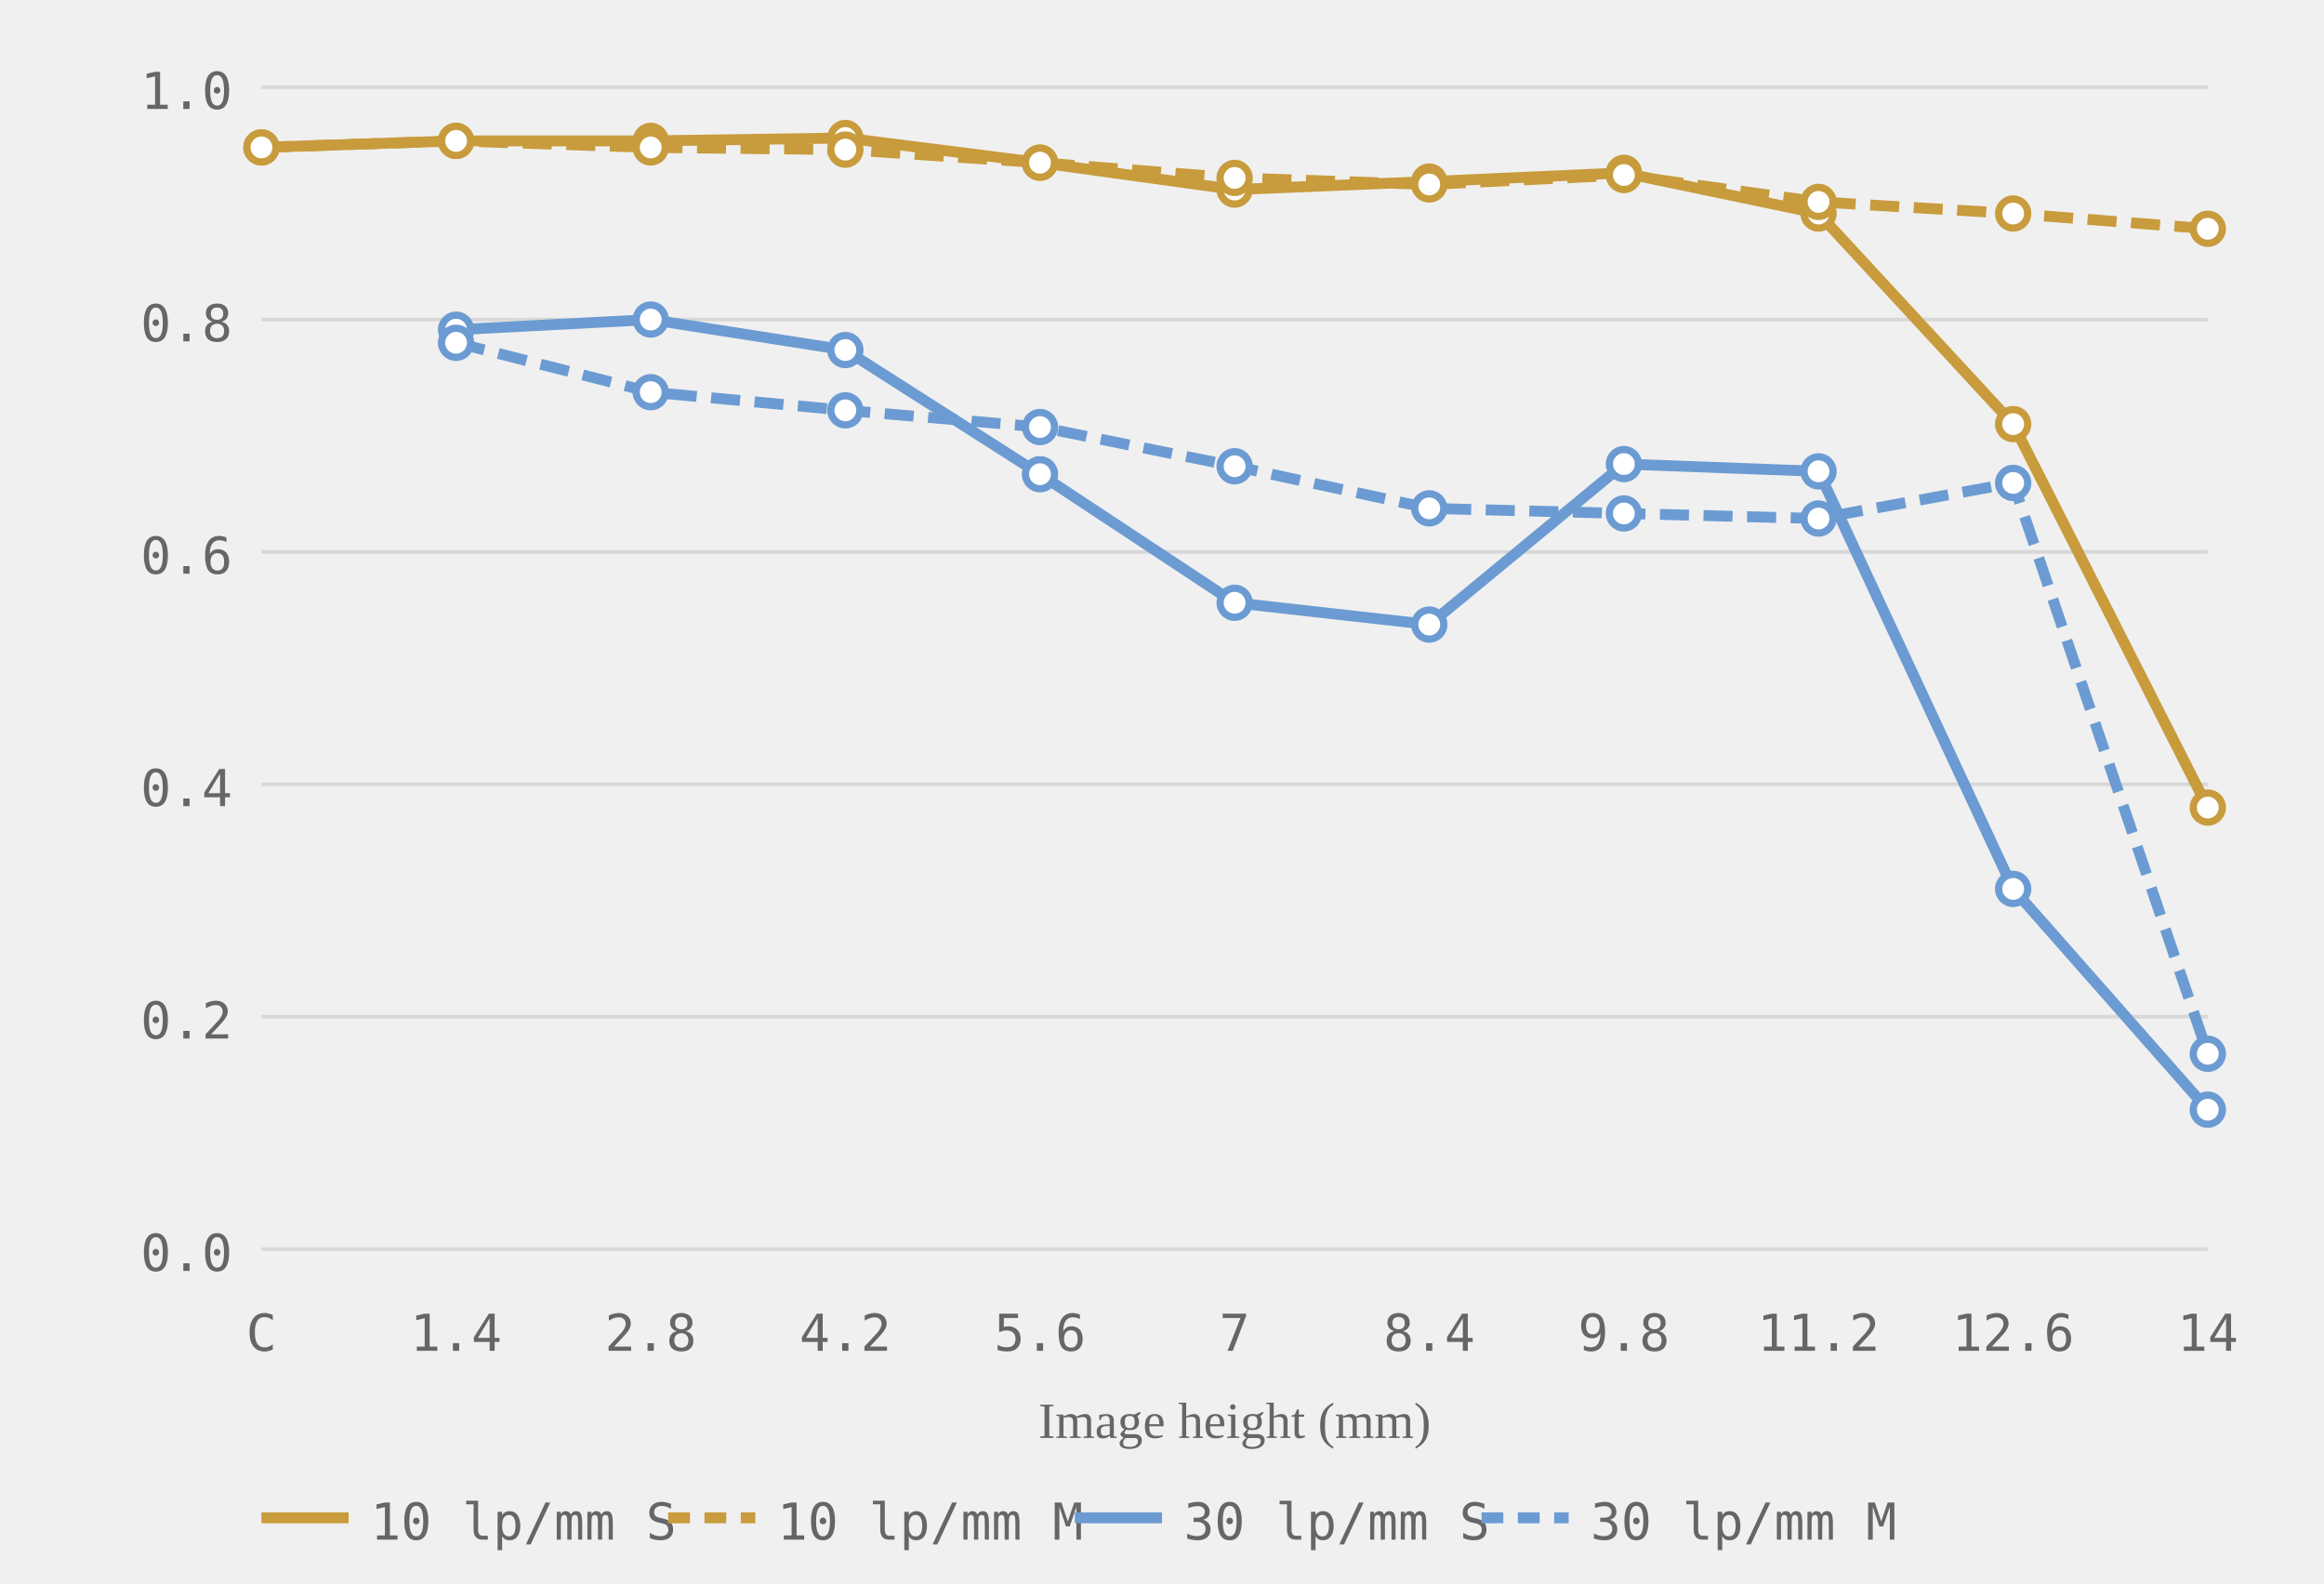
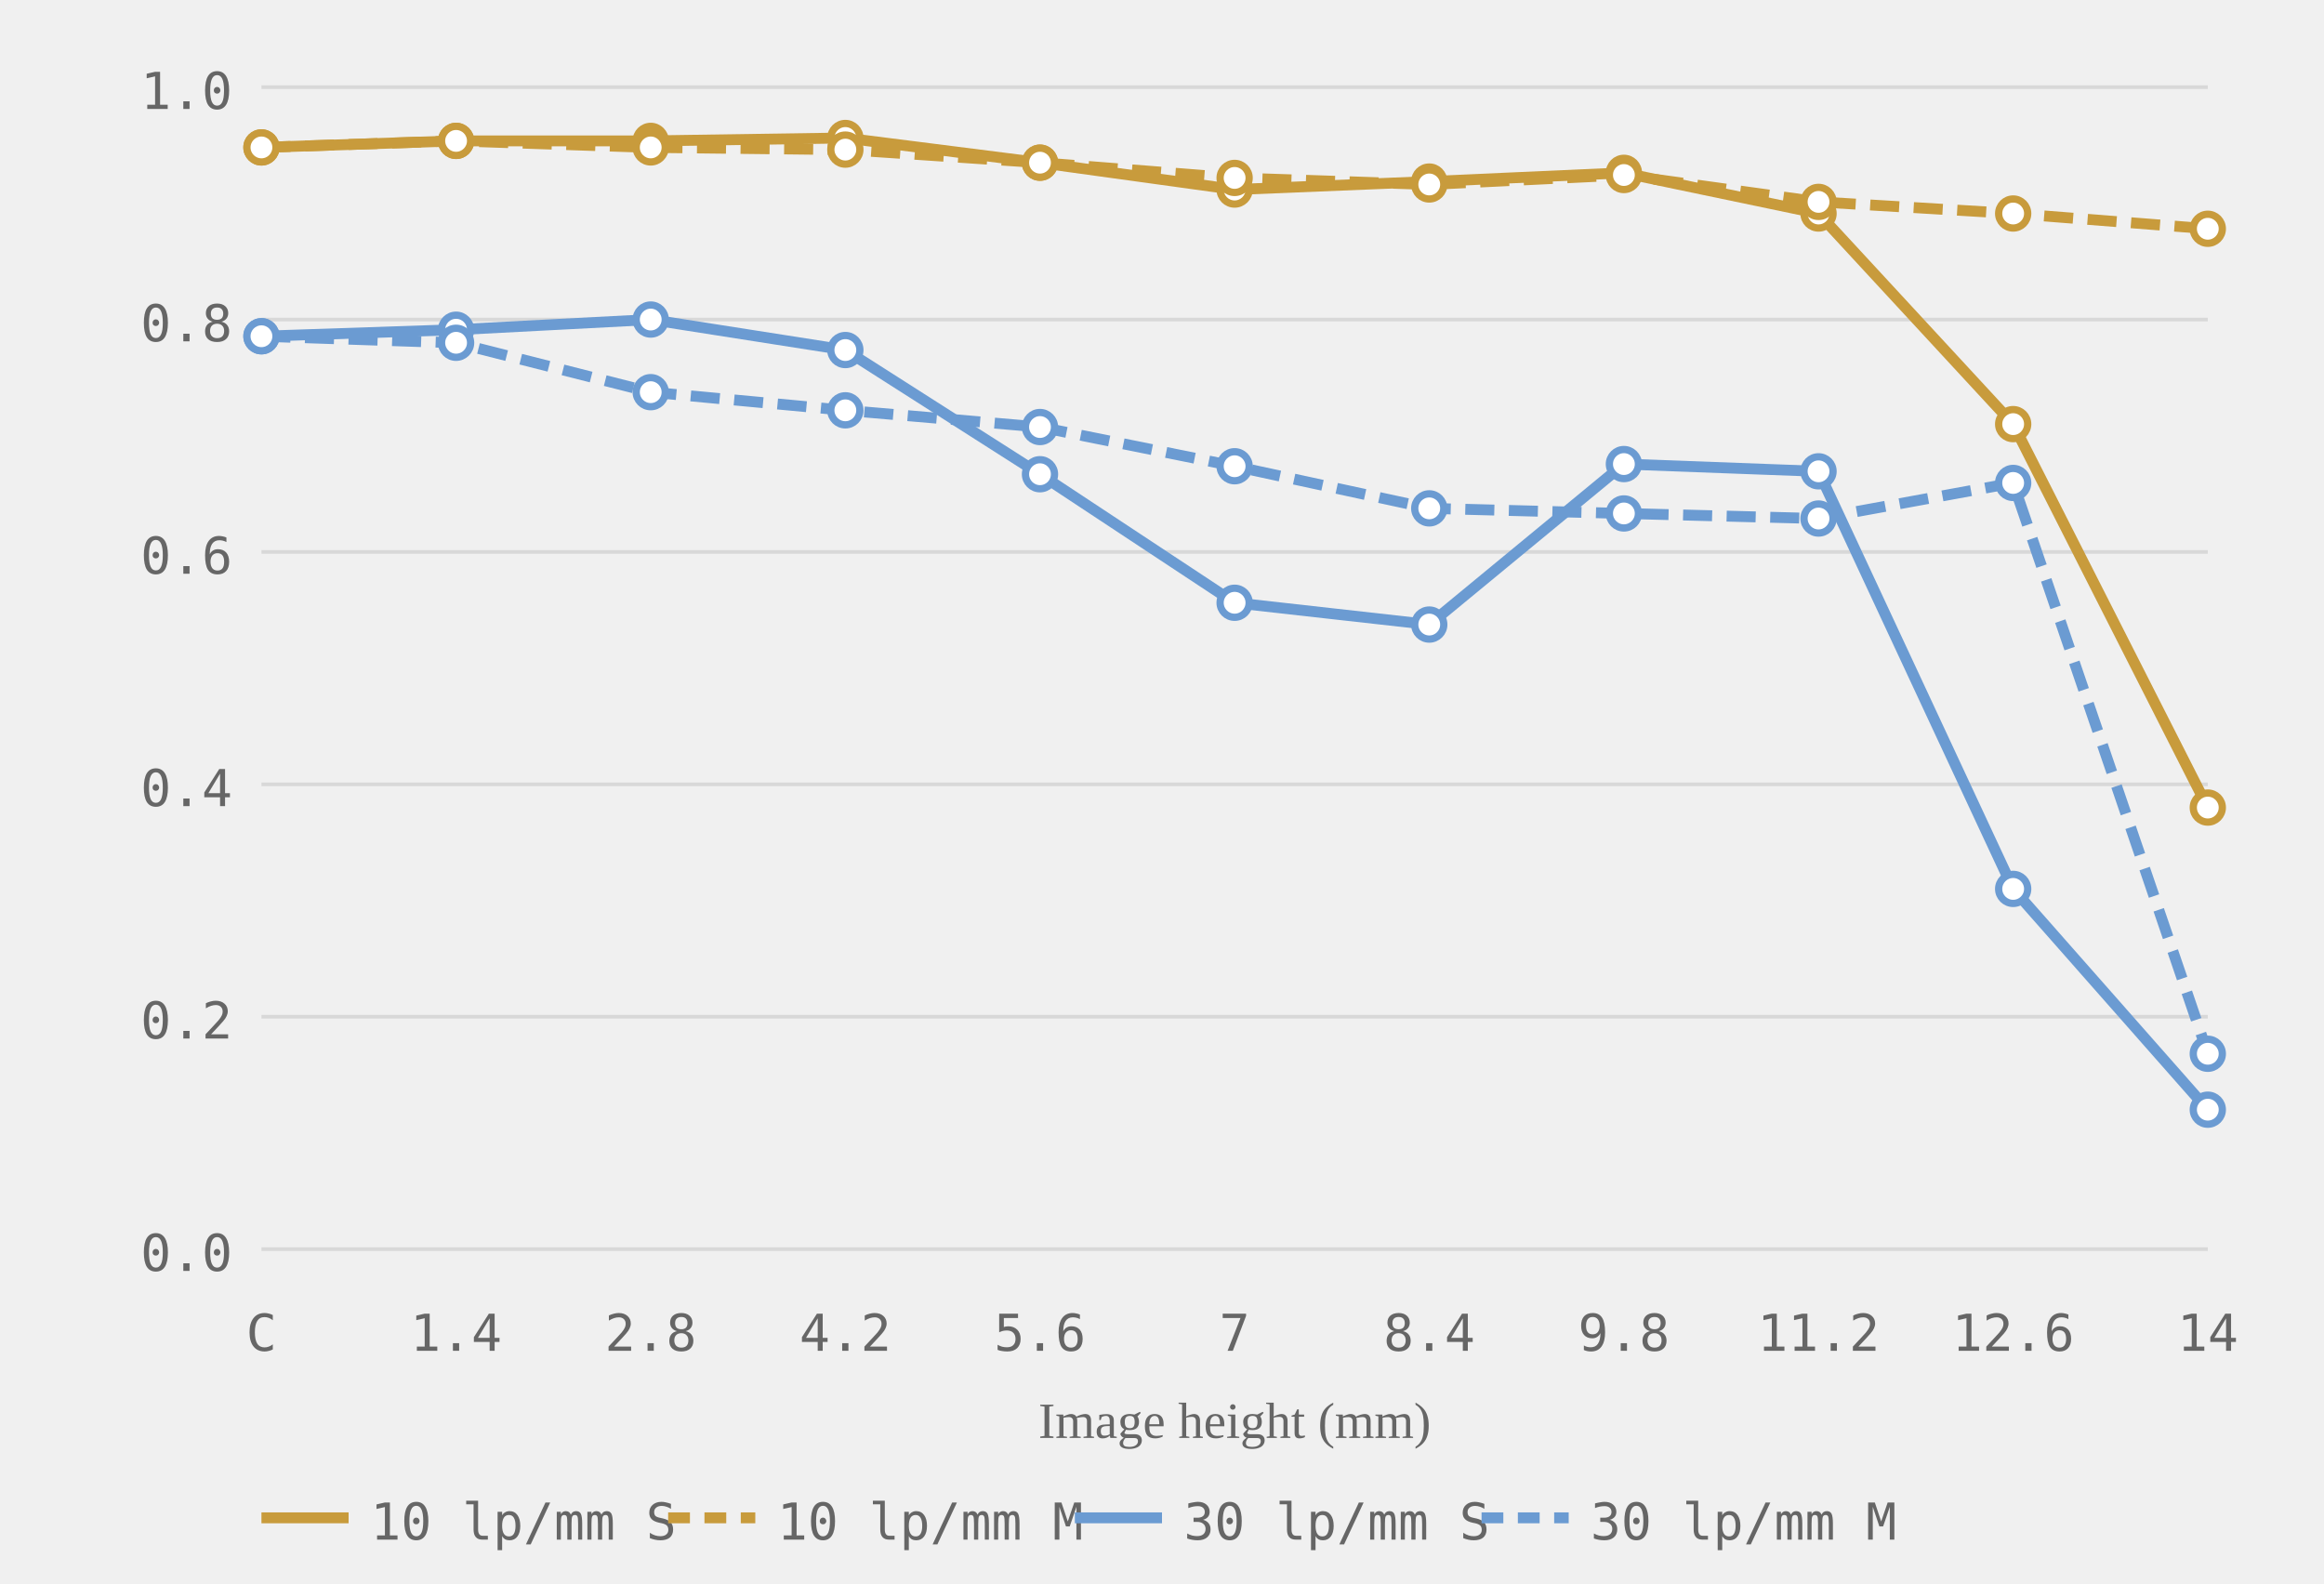
<svg xmlns="http://www.w3.org/2000/svg" viewBox="0 0 320 218" role="img" aria-label="MTF chart, generated from readings">
  <style>.grid-line { stroke: #d8d8d8; stroke-width: 0.5; }.axis-label { font-size: 7px; fill: #666666; font-family: ui-monospace, monospace; }.axis-y { text-anchor: end; }.axis-x { text-anchor: middle; }.axis-title { font-size: 7px; fill: #666666; text-anchor: middle; }.curve { fill: none; stroke-width: 1.5; }.curve-m { stroke-dasharray: 4 2; }.dot { fill: white; stroke-width: 1; }.legend-text { font-size: 7px; fill: #666666; font-family: ui-monospace, monospace; }</style>
  <line class="grid-line" x1="36" y1="172.0" x2="304" y2="172.0" />
  <line class="grid-line" x1="36" y1="140.0" x2="304" y2="140.0" />
  <line class="grid-line" x1="36" y1="108.0" x2="304" y2="108.0" />
  <line class="grid-line" x1="36" y1="76.0" x2="304" y2="76.0" />
  <line class="grid-line" x1="36" y1="44.0" x2="304" y2="44.0" />
  <line class="grid-line" x1="36" y1="12.0" x2="304" y2="12.0" />
  <text class="axis-label axis-y" x="32" y="175.0">0.0</text>
  <text class="axis-label axis-y" x="32" y="143.0">0.2</text>
  <text class="axis-label axis-y" x="32" y="111.0">0.4</text>
  <text class="axis-label axis-y" x="32" y="79.0">0.6</text>
  <text class="axis-label axis-y" x="32" y="47.0">0.8</text>
  <text class="axis-label axis-y" x="32" y="15.0">1.0</text>
  <text class="axis-label axis-x" x="36.0" y="186">C</text>
  <text class="axis-label axis-x" x="62.8" y="186">1.4</text>
  <text class="axis-label axis-x" x="89.6" y="186">2.8</text>
  <text class="axis-label axis-x" x="116.4" y="186">4.2</text>
  <text class="axis-label axis-x" x="143.2" y="186">5.6</text>
  <text class="axis-label axis-x" x="170.0" y="186">7</text>
  <text class="axis-label axis-x" x="196.8" y="186">8.4</text>
  <text class="axis-label axis-x" x="223.6" y="186">9.8</text>
  <text class="axis-label axis-x" x="250.4" y="186">11.2</text>
  <text class="axis-label axis-x" x="277.2" y="186">12.6</text>
  <text class="axis-label axis-x" x="304.0" y="186">14</text>
  <text class="axis-title" x="170.0" y="198">Image height (mm)</text>
  <polyline class="curve curve-10" style="stroke:#c89b3c" points="36.0,20.3 62.8,19.4 89.6,19.4 116.4,19.0 143.2,22.4 170.0,26.1 196.8,25.0 223.6,23.8 250.4,29.4 277.2,58.4 304.0,111.2" />
  <polyline class="curve curve-10 curve-m" style="stroke:#c89b3c" points="36.0,20.3 62.8,19.4 89.6,20.3 116.4,20.6 143.2,22.4 170.0,24.5 196.8,25.4 223.6,24.1 250.4,27.8 277.2,29.4 304.0,31.5" stroke-dasharray="4 2" />
-   <polyline class="curve curve-30" style="stroke:#6b9bd2" points="62.8,45.4 89.6,44.0 116.4,48.2 143.2,65.3 170.0,83.0 196.8,86.0 223.6,63.9 250.4,64.9 277.2,122.4 304.0,152.8" />
-   <polyline class="curve curve-30 curve-m" style="stroke:#6b9bd2" points="62.8,47.2 89.6,54.0 116.4,56.5 143.2,58.8 170.0,64.2 196.8,70.0 223.6,70.7 250.4,71.4 277.2,66.5 304.0,145.1" stroke-dasharray="4 2" />
+   <polyline class="curve curve-30" style="stroke:#6b9bd2" points="36.0,46.3 62.8,45.4 89.6,44.0 116.4,48.2 143.2,65.3 170.0,83.0 196.8,86.0 223.6,63.9 250.4,64.9 277.2,122.4 304.0,152.8" />
+   <polyline class="curve curve-30 curve-m" style="stroke:#6b9bd2" points="36.0,46.3 62.8,47.2 89.6,54.0 116.4,56.5 143.2,58.8 170.0,64.2 196.8,70.0 223.6,70.7 250.4,71.4 277.2,66.5 304.0,145.1" stroke-dasharray="4 2" />
  <circle class="dot dot-10" style="stroke:#c89b3c" cx="36.0" cy="20.3" r="2" />
  <circle class="dot dot-10" style="stroke:#c89b3c" cx="62.8" cy="19.4" r="2" />
  <circle class="dot dot-10" style="stroke:#c89b3c" cx="89.6" cy="19.4" r="2" />
  <circle class="dot dot-10" style="stroke:#c89b3c" cx="116.4" cy="19.0" r="2" />
  <circle class="dot dot-10" style="stroke:#c89b3c" cx="143.2" cy="22.4" r="2" />
  <circle class="dot dot-10" style="stroke:#c89b3c" cx="170.0" cy="26.1" r="2" />
  <circle class="dot dot-10" style="stroke:#c89b3c" cx="196.8" cy="25.0" r="2" />
  <circle class="dot dot-10" style="stroke:#c89b3c" cx="223.6" cy="23.8" r="2" />
  <circle class="dot dot-10" style="stroke:#c89b3c" cx="250.4" cy="29.4" r="2" />
  <circle class="dot dot-10" style="stroke:#c89b3c" cx="277.2" cy="58.4" r="2" />
  <circle class="dot dot-10" style="stroke:#c89b3c" cx="304.0" cy="111.2" r="2" />
  <circle class="dot dot-10" style="stroke:#c89b3c" cx="36.0" cy="20.3" r="2" />
  <circle class="dot dot-10" style="stroke:#c89b3c" cx="62.8" cy="19.4" r="2" />
  <circle class="dot dot-10" style="stroke:#c89b3c" cx="89.6" cy="20.3" r="2" />
  <circle class="dot dot-10" style="stroke:#c89b3c" cx="116.4" cy="20.6" r="2" />
  <circle class="dot dot-10" style="stroke:#c89b3c" cx="143.2" cy="22.4" r="2" />
  <circle class="dot dot-10" style="stroke:#c89b3c" cx="170.0" cy="24.5" r="2" />
  <circle class="dot dot-10" style="stroke:#c89b3c" cx="196.8" cy="25.4" r="2" />
  <circle class="dot dot-10" style="stroke:#c89b3c" cx="223.6" cy="24.1" r="2" />
  <circle class="dot dot-10" style="stroke:#c89b3c" cx="250.4" cy="27.8" r="2" />
  <circle class="dot dot-10" style="stroke:#c89b3c" cx="277.2" cy="29.4" r="2" />
  <circle class="dot dot-10" style="stroke:#c89b3c" cx="304.0" cy="31.5" r="2" />
+   <circle class="dot dot-30" style="stroke:#6b9bd2" cx="36.0" cy="46.3" r="2" />
  <circle class="dot dot-30" style="stroke:#6b9bd2" cx="62.8" cy="45.4" r="2" />
  <circle class="dot dot-30" style="stroke:#6b9bd2" cx="89.6" cy="44.0" r="2" />
  <circle class="dot dot-30" style="stroke:#6b9bd2" cx="116.4" cy="48.2" r="2" />
  <circle class="dot dot-30" style="stroke:#6b9bd2" cx="143.2" cy="65.3" r="2" />
  <circle class="dot dot-30" style="stroke:#6b9bd2" cx="170.0" cy="83.0" r="2" />
  <circle class="dot dot-30" style="stroke:#6b9bd2" cx="196.8" cy="86.0" r="2" />
  <circle class="dot dot-30" style="stroke:#6b9bd2" cx="223.6" cy="63.9" r="2" />
  <circle class="dot dot-30" style="stroke:#6b9bd2" cx="250.4" cy="64.9" r="2" />
  <circle class="dot dot-30" style="stroke:#6b9bd2" cx="277.2" cy="122.4" r="2" />
  <circle class="dot dot-30" style="stroke:#6b9bd2" cx="304.0" cy="152.8" r="2" />
+   <circle class="dot dot-30" style="stroke:#6b9bd2" cx="36.0" cy="46.3" r="2" />
  <circle class="dot dot-30" style="stroke:#6b9bd2" cx="62.8" cy="47.2" r="2" />
  <circle class="dot dot-30" style="stroke:#6b9bd2" cx="89.6" cy="54.0" r="2" />
  <circle class="dot dot-30" style="stroke:#6b9bd2" cx="116.4" cy="56.5" r="2" />
  <circle class="dot dot-30" style="stroke:#6b9bd2" cx="143.2" cy="58.8" r="2" />
  <circle class="dot dot-30" style="stroke:#6b9bd2" cx="170.0" cy="64.2" r="2" />
  <circle class="dot dot-30" style="stroke:#6b9bd2" cx="196.8" cy="70.0" r="2" />
  <circle class="dot dot-30" style="stroke:#6b9bd2" cx="223.6" cy="70.7" r="2" />
  <circle class="dot dot-30" style="stroke:#6b9bd2" cx="250.4" cy="71.4" r="2" />
  <circle class="dot dot-30" style="stroke:#6b9bd2" cx="277.2" cy="66.5" r="2" />
  <circle class="dot dot-30" style="stroke:#6b9bd2" cx="304.0" cy="145.1" r="2" />
  <line x1="36" y1="209" x2="48" y2="209" stroke="#c89b3c" stroke-width="1.5" />
  <text class="legend-text" x="51" y="212">10 lp/mm S</text>
  <line x1="92" y1="209" x2="104" y2="209" stroke="#c89b3c" stroke-width="1.5" stroke-dasharray="3 2" />
  <text class="legend-text" x="107" y="212">10 lp/mm M</text>
  <line x1="148" y1="209" x2="160" y2="209" stroke="#6b9bd2" stroke-width="1.5" />
  <text class="legend-text" x="163" y="212">30 lp/mm S</text>
  <line x1="204" y1="209" x2="216" y2="209" stroke="#6b9bd2" stroke-width="1.5" stroke-dasharray="3 2" />
  <text class="legend-text" x="219" y="212">30 lp/mm M</text>
</svg>
